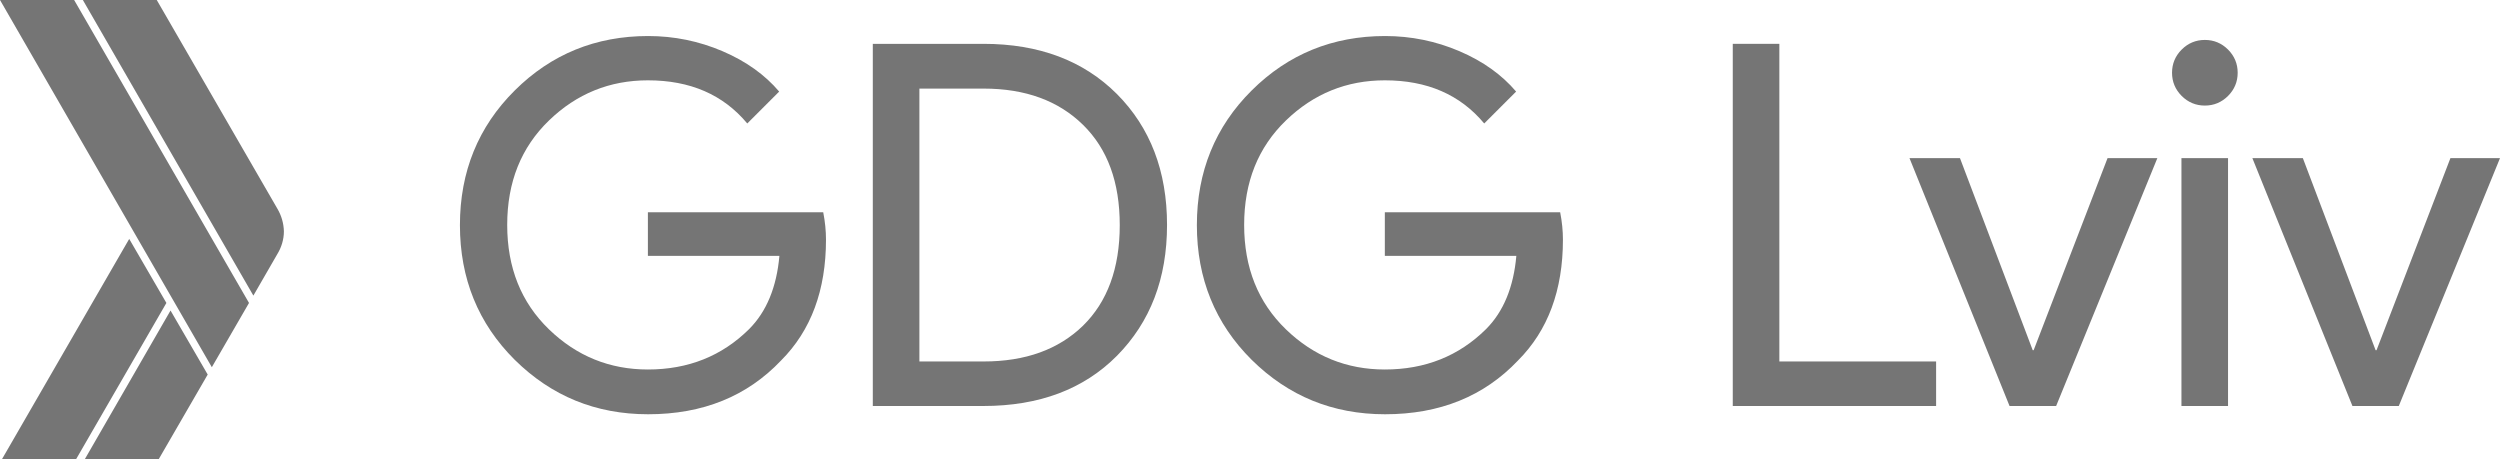
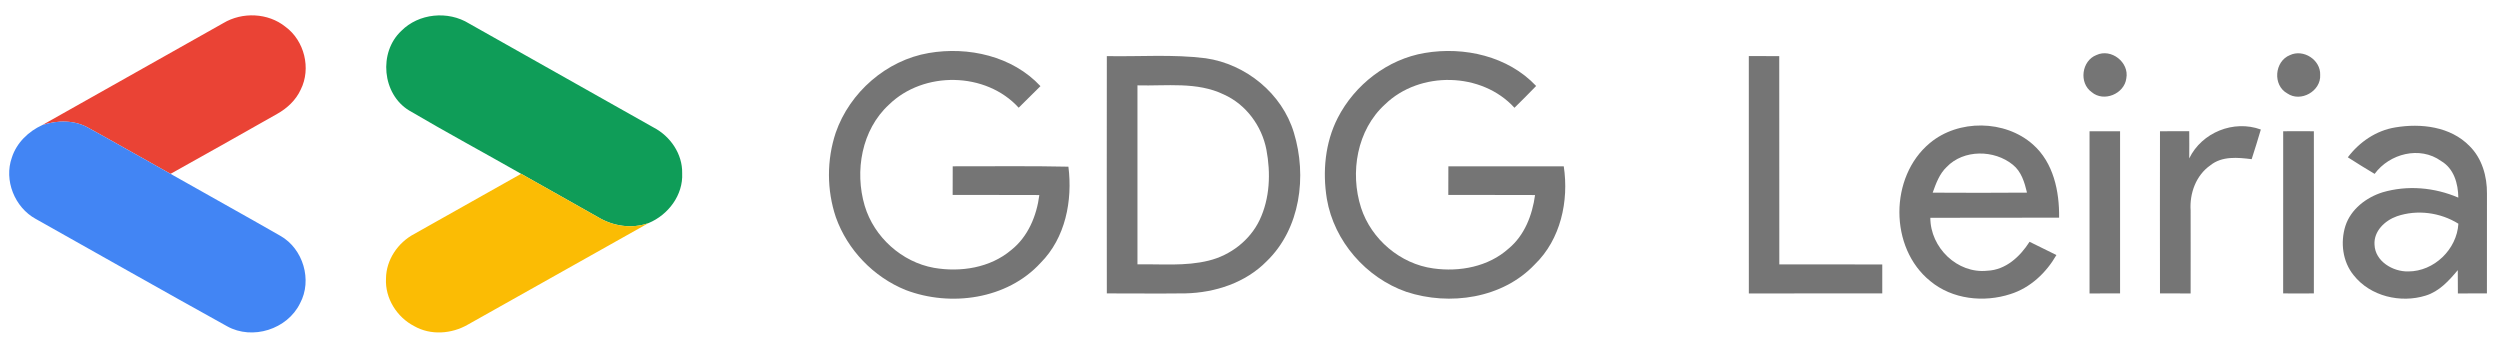
- <svg xmlns="http://www.w3.org/2000/svg" id="Layer_4" viewBox="95 151 1089.3 200">
-   <style>.st0{fill:#757575}</style>
-   <g id="XMLID_6_">
-     <path id="XMLID_3_" class="st0" d="M454.9 255.4c0 22-6.5 39.6-19.6 52.7-14.8 15.6-34.1 23.4-57.9 23.4-22.8 0-42.1-7.9-58.1-23.7-15.9-15.8-23.9-35.4-23.9-58.7s8-42.9 23.9-58.7 35.3-23.7 58.1-23.7c11.3 0 22.1 2.2 32.4 6.6 10.3 4.4 18.5 10.3 24.7 17.6l-13.9 13.9c-10.5-12.6-24.9-18.8-43.3-18.8-16.6 0-31 5.8-43.1 17.5-12.1 11.7-18.2 26.8-18.2 45.5s6.1 33.8 18.2 45.5c12.1 11.7 26.5 17.5 43.1 17.5 17.6 0 32.3-5.9 44.1-17.6 7.6-7.6 12-18.3 13.2-31.9h-57.3v-19h76.4c.8 4.1 1.2 8.1 1.2 11.9z" />
-     <path id="XMLID_20_" class="st0" d="M475.3 327.9V170.1h48.2c24.2 0 43.6 7.3 58.2 21.9 14.5 14.6 21.8 33.6 21.8 57s-7.3 42.3-21.8 57c-14.5 14.6-33.9 21.9-58.2 21.9h-48.2zm20.3-19.4h28c18.2 0 32.6-5.2 43.3-15.6 10.6-10.4 16-25 16-43.8 0-18.7-5.3-33.2-16-43.7s-25.1-15.8-43.3-15.8h-28v118.9z" />
-     <path id="XMLID_23_" class="st0" d="M776 255.4c0 22-6.5 39.6-19.6 52.7-14.8 15.6-34.1 23.4-57.9 23.4-22.8 0-42.1-7.9-58.1-23.7-15.9-15.8-23.9-35.4-23.9-58.7s8-42.9 23.9-58.7 35.3-23.7 58.1-23.7c11.3 0 22.1 2.2 32.4 6.6 10.3 4.4 18.5 10.3 24.7 17.6l-13.9 13.9c-10.5-12.6-24.9-18.8-43.3-18.8-16.6 0-31 5.8-43.1 17.5s-18.2 26.8-18.2 45.5 6.1 33.8 18.2 45.5 26.5 17.5 43.1 17.5c17.6 0 32.3-5.9 44.1-17.6 7.6-7.6 12-18.3 13.2-31.9h-57.3v-19h76.4c.8 4.1 1.2 8.1 1.2 11.9z" />
-     <path id="XMLID_25_" class="st0" d="M850 327.9V170.1h20.3v138.4h68.3v19.4H850z" />
-     <path id="XMLID_27_" class="st0" d="M970.6 327.9l-43.6-108h22l31.7 83.7h.4l32.2-83.7h21.7l-44.1 108h-20.3z" />
-     <path id="XMLID_29_" class="st0" d="M1065.8 192.8c-2.8 2.8-6.2 4.2-10.1 4.2-3.9 0-7.3-1.4-10.1-4.2-2.8-2.8-4.2-6.2-4.2-10.1 0-3.9 1.4-7.3 4.2-10.1 2.8-2.8 6.2-4.2 10.1-4.2 3.9 0 7.3 1.4 10.1 4.2 2.8 2.8 4.2 6.2 4.2 10.1 0 3.9-1.4 7.3-4.2 10.1zm0 135.1h-20.3v-108h20.3v108z" />
-     <path id="XMLID_32_" class="st0" d="M1120 327.9l-43.6-108h22l31.7 83.7h.4l32.2-83.7h21.6l-44.1 108H1120z" />
+ <svg xmlns="http://www.w3.org/2000/svg" width="736pt" height="103pt" viewBox="0 0 736 103" version="1.1">
+   <g id="#ea4335ff">
+     <path fill="#ea4335" opacity="1.00" d=" M 65.73 6.81 C 71.32 3.46 78.90 3.76 84.02 7.87 C 89.62 11.96 91.65 20.15 88.54 26.36 C 87.12 29.48 84.52 31.90 81.56 33.55 C 71.13 39.47 60.68 45.34 50.21 51.18 C 42.21 46.73 34.27 42.17 26.25 37.76 C 22.07 35.29 16.95 35.33 12.45 36.82 C 30.21 26.82 47.96 16.80 65.73 6.81 Z" />
  </g>
-   <g id="XMLID_261_">
-     <path id="XMLID_259_" class="st0" d="M127.3 151H95l92.3 160 16.2-28-76.2-132z" />
-     <path id="XMLID_258_" class="st0" d="M215.9 242l-52.6-91h-32.2l74.3 128.8 10.5-18.2c1.7-2.8 2.8-6.2 2.8-9.8-.1-3.6-1.1-6.9-2.8-9.8z" />
-     <path id="XMLID_257_" class="st0" d="M151.3 255.1L95.9 351h32.3l39.3-68-16.2-27.9z" />
-     <path id="XMLID_256_" class="st0" d="M169.3 286.3L132 351h32.2l21.3-36.8-16.2-27.9z" />
+   <g id="#0f9d58ff">
+     <path fill="#0f9d58" opacity="1.00" d=" M 118.13 9.11 C 123.28 3.90 131.91 3.09 138.09 6.92 C 156.20 17.12 174.31 27.32 192.41 37.53 C 197.35 40.10 200.95 45.33 200.83 50.99 C 201.16 57.41 196.73 63.27 190.94 65.67 C 186.00 67.45 180.52 66.60 176.08 63.94 C 168.52 59.70 160.99 55.39 153.42 51.17 C 142.45 44.93 131.33 38.93 120.45 32.53 C 112.50 27.70 111.39 15.43 118.13 9.11 Z" />
+   </g>
+   <g id="#0000008a">
+     <path fill="#000000" opacity="0.54" d=" M 273.42 15.61 C 285.05 13.61 298.07 16.51 306.31 25.36 C 304.18 27.49 302.05 29.61 299.90 31.71 C 290.25 21.10 271.92 20.84 261.72 30.80 C 253.66 38.19 251.55 50.37 254.57 60.59 C 257.33 69.80 265.48 77.15 274.96 78.85 C 282.79 80.20 291.48 78.87 297.69 73.62 C 302.65 69.70 305.19 63.56 305.98 57.42 C 297.47 57.36 288.97 57.43 280.46 57.39 C 280.45 54.58 280.45 51.77 280.48 48.96 C 291.83 49.00 303.19 48.81 314.54 49.07 C 315.80 59.05 313.67 70.05 306.36 77.38 C 296.54 88.12 279.86 90.43 266.63 85.38 C 257.19 81.57 249.49 73.57 246.08 63.97 C 243.38 55.97 243.37 47.08 246.04 39.06 C 250.16 27.17 260.97 17.74 273.42 15.61 Z" />
+     <path fill="#000000" opacity="0.54" d=" M 419.46 15.59 C 431.06 13.63 443.99 16.54 452.24 25.31 C 450.15 27.48 448.01 29.62 445.86 31.73 C 436.23 21.15 417.97 20.82 407.76 30.72 C 399.48 38.24 397.37 50.78 400.69 61.15 C 403.70 70.44 412.24 77.70 421.95 79.02 C 429.68 80.11 438.16 78.54 444.11 73.20 C 448.83 69.31 451.11 63.34 451.92 57.42 C 443.41 57.36 434.90 57.43 426.38 57.39 C 426.37 54.58 426.37 51.77 426.40 48.96 C 437.72 48.94 449.05 48.95 460.37 48.96 C 461.92 59.15 459.47 70.47 451.86 77.82 C 442.38 87.87 426.79 90.12 414.03 85.92 C 402.17 81.78 392.76 71.02 390.63 58.58 C 389.32 50.56 390.09 42.02 393.83 34.71 C 398.86 24.90 408.53 17.42 419.46 15.59 Z" />
+     <path fill="#000000" opacity="0.54" d=" M 617.19 16.20 C 621.55 14.16 626.90 18.37 625.99 23.06 C 625.42 27.64 619.35 30.16 615.79 27.12 C 611.97 24.41 612.84 17.88 617.19 16.20 Z" />
+     <path fill="#000000" opacity="0.54" d=" M 674.17 16.22 C 678.15 14.35 683.22 17.64 683.06 22.04 C 683.35 26.82 677.32 30.23 673.38 27.50 C 669.02 25.12 669.59 18.02 674.17 16.22 Z" />
+     <path fill="#000000" opacity="0.54" d=" M 325.85 16.52 C 335.54 16.71 345.31 15.93 354.96 17.15 C 366.79 18.86 377.45 27.52 380.92 39.06 C 384.82 51.83 382.85 67.32 372.91 76.91 C 366.69 83.25 357.73 86.17 348.99 86.37 C 341.28 86.46 333.56 86.38 325.85 86.38 C 325.82 63.09 325.83 39.81 325.85 16.52 M 334.87 25.13 C 334.85 42.69 334.85 60.26 334.87 77.83 C 341.85 77.69 348.97 78.43 355.82 76.73 C 362.23 75.17 367.97 70.77 370.83 64.78 C 373.87 58.38 374.13 50.94 372.83 44.06 C 371.48 37.09 366.85 30.77 360.32 27.83 C 352.39 23.99 343.37 25.36 334.87 25.13 Z" />
+     <path fill="#000000" opacity="0.54" d=" M 514.85 16.51 C 517.84 16.49 520.82 16.49 523.81 16.52 C 523.84 36.95 523.80 57.39 523.83 77.83 C 533.93 77.87 544.04 77.81 554.14 77.86 C 554.15 80.70 554.15 83.54 554.14 86.38 C 541.05 86.41 527.95 86.41 514.86 86.39 C 514.83 63.09 514.83 39.80 514.85 16.51 Z" />
+     <path fill="#000000" opacity="0.54" d=" M 568.12 42.14 C 576.54 35.07 590.27 35.23 598.49 42.53 C 604.55 47.87 606.31 56.34 606.20 64.08 C 593.57 64.14 580.93 64.06 568.29 64.12 C 568.28 72.88 576.25 80.66 585.08 79.70 C 590.52 79.47 594.72 75.53 597.50 71.18 C 600.14 72.46 602.79 73.76 605.41 75.08 C 602.40 80.31 597.73 84.73 591.90 86.57 C 584.05 89.14 574.74 88.14 568.27 82.75 C 556.15 72.99 556.21 52.04 568.12 42.14 M 573.10 49.16 C 570.96 51.19 569.95 54.02 568.98 56.72 C 578.24 56.77 587.49 56.79 596.75 56.71 C 596.03 53.70 595.10 50.51 592.58 48.50 C 587.13 44.05 578.10 43.93 573.10 49.16 Z" />
+     <path fill="#000000" opacity="0.54" d=" M 644.51 46.63 C 648.21 38.99 657.60 35.20 665.59 38.13 C 664.73 41.06 663.83 43.96 662.89 46.86 C 658.80 46.36 654.18 45.89 650.74 48.66 C 646.49 51.62 644.58 56.93 644.92 61.98 C 644.92 70.12 644.95 78.25 644.92 86.39 C 641.91 86.41 638.90 86.40 635.90 86.38 C 635.88 70.47 635.87 54.55 635.90 38.64 C 638.77 38.62 641.64 38.62 644.51 38.62 C 644.54 41.29 644.53 43.96 644.51 46.63 Z" />
+     <path fill="#000000" opacity="0.54" d=" M 691.20 46.31 C 694.60 41.81 699.54 38.42 705.17 37.51 C 712.72 36.24 721.44 37.25 727.03 42.99 C 730.71 46.63 732.22 51.92 732.16 57.01 C 732.17 66.80 732.16 76.59 732.15 86.38 C 729.29 86.40 726.44 86.40 723.60 86.39 C 723.57 84.10 723.56 81.81 723.57 79.53 C 720.98 82.63 718.12 85.80 714.13 87.02 C 706.74 89.33 697.81 87.24 692.92 81.03 C 689.65 77.04 688.97 71.37 690.48 66.53 C 692.08 61.59 696.59 58.14 701.41 56.62 C 708.73 54.46 716.74 55.17 723.73 58.18 C 723.68 54.05 722.44 49.60 718.64 47.39 C 712.42 42.90 703.45 45.22 699.09 51.19 C 696.43 49.61 693.80 47.98 691.20 46.31 M 705.64 63.67 C 702.12 64.92 698.78 68.05 699.06 72.06 C 699.25 76.96 704.51 80.03 709.01 79.91 C 716.59 79.91 723.31 73.41 723.75 65.86 C 718.41 62.53 711.60 61.63 705.64 63.67 Z" />
+     <path fill="#000000" opacity="0.54" d=" M 615.16 38.64 C 618.15 38.62 621.14 38.62 624.15 38.64 C 624.17 54.55 624.17 70.47 624.15 86.38 C 621.15 86.40 618.15 86.41 615.16 86.39 C 615.14 70.47 615.15 54.55 615.16 38.64 Z" />
+     <path fill="#000000" opacity="0.54" d=" M 672.17 38.64 C 675.18 38.61 678.19 38.62 681.20 38.64 C 681.23 54.56 681.23 70.47 681.20 86.38 C 678.19 86.41 675.17 86.41 672.16 86.38 C 672.16 70.47 672.15 54.55 672.17 38.64 Z" />
+   </g>
+   <g id="#4285f4ff">
+     <path fill="#4285f4" opacity="1.00" d=" M 12.45 36.82 C 16.95 35.33 22.07 35.29 26.25 37.76 C 34.27 42.17 42.21 46.73 50.21 51.18 C 60.97 57.29 71.80 63.27 82.54 69.43 C 89.26 73.23 92.01 82.49 88.33 89.30 C 84.60 96.95 74.32 100.21 66.87 96.06 C 48.03 85.63 29.30 74.99 10.52 64.45 C 4.32 61.06 1.11 53.08 3.49 46.39 C 4.88 42.05 8.37 38.68 12.45 36.82 Z" />
+   </g>
+   <g id="#fbbc04ff">
+     <path fill="#fbbc04" opacity="1.00" d=" M 153.42 51.17 C 160.99 55.39 168.52 59.70 176.08 63.94 C 180.52 66.60 186.00 67.45 190.94 65.67 C 173.20 75.64 155.47 85.63 137.71 95.58 C 132.95 98.32 126.79 98.78 121.94 96.01 C 116.84 93.39 113.32 87.79 113.64 82.01 C 113.68 76.50 117.14 71.42 121.95 68.88 C 132.45 62.99 142.93 57.08 153.42 51.17 Z" />
  </g>
</svg>
